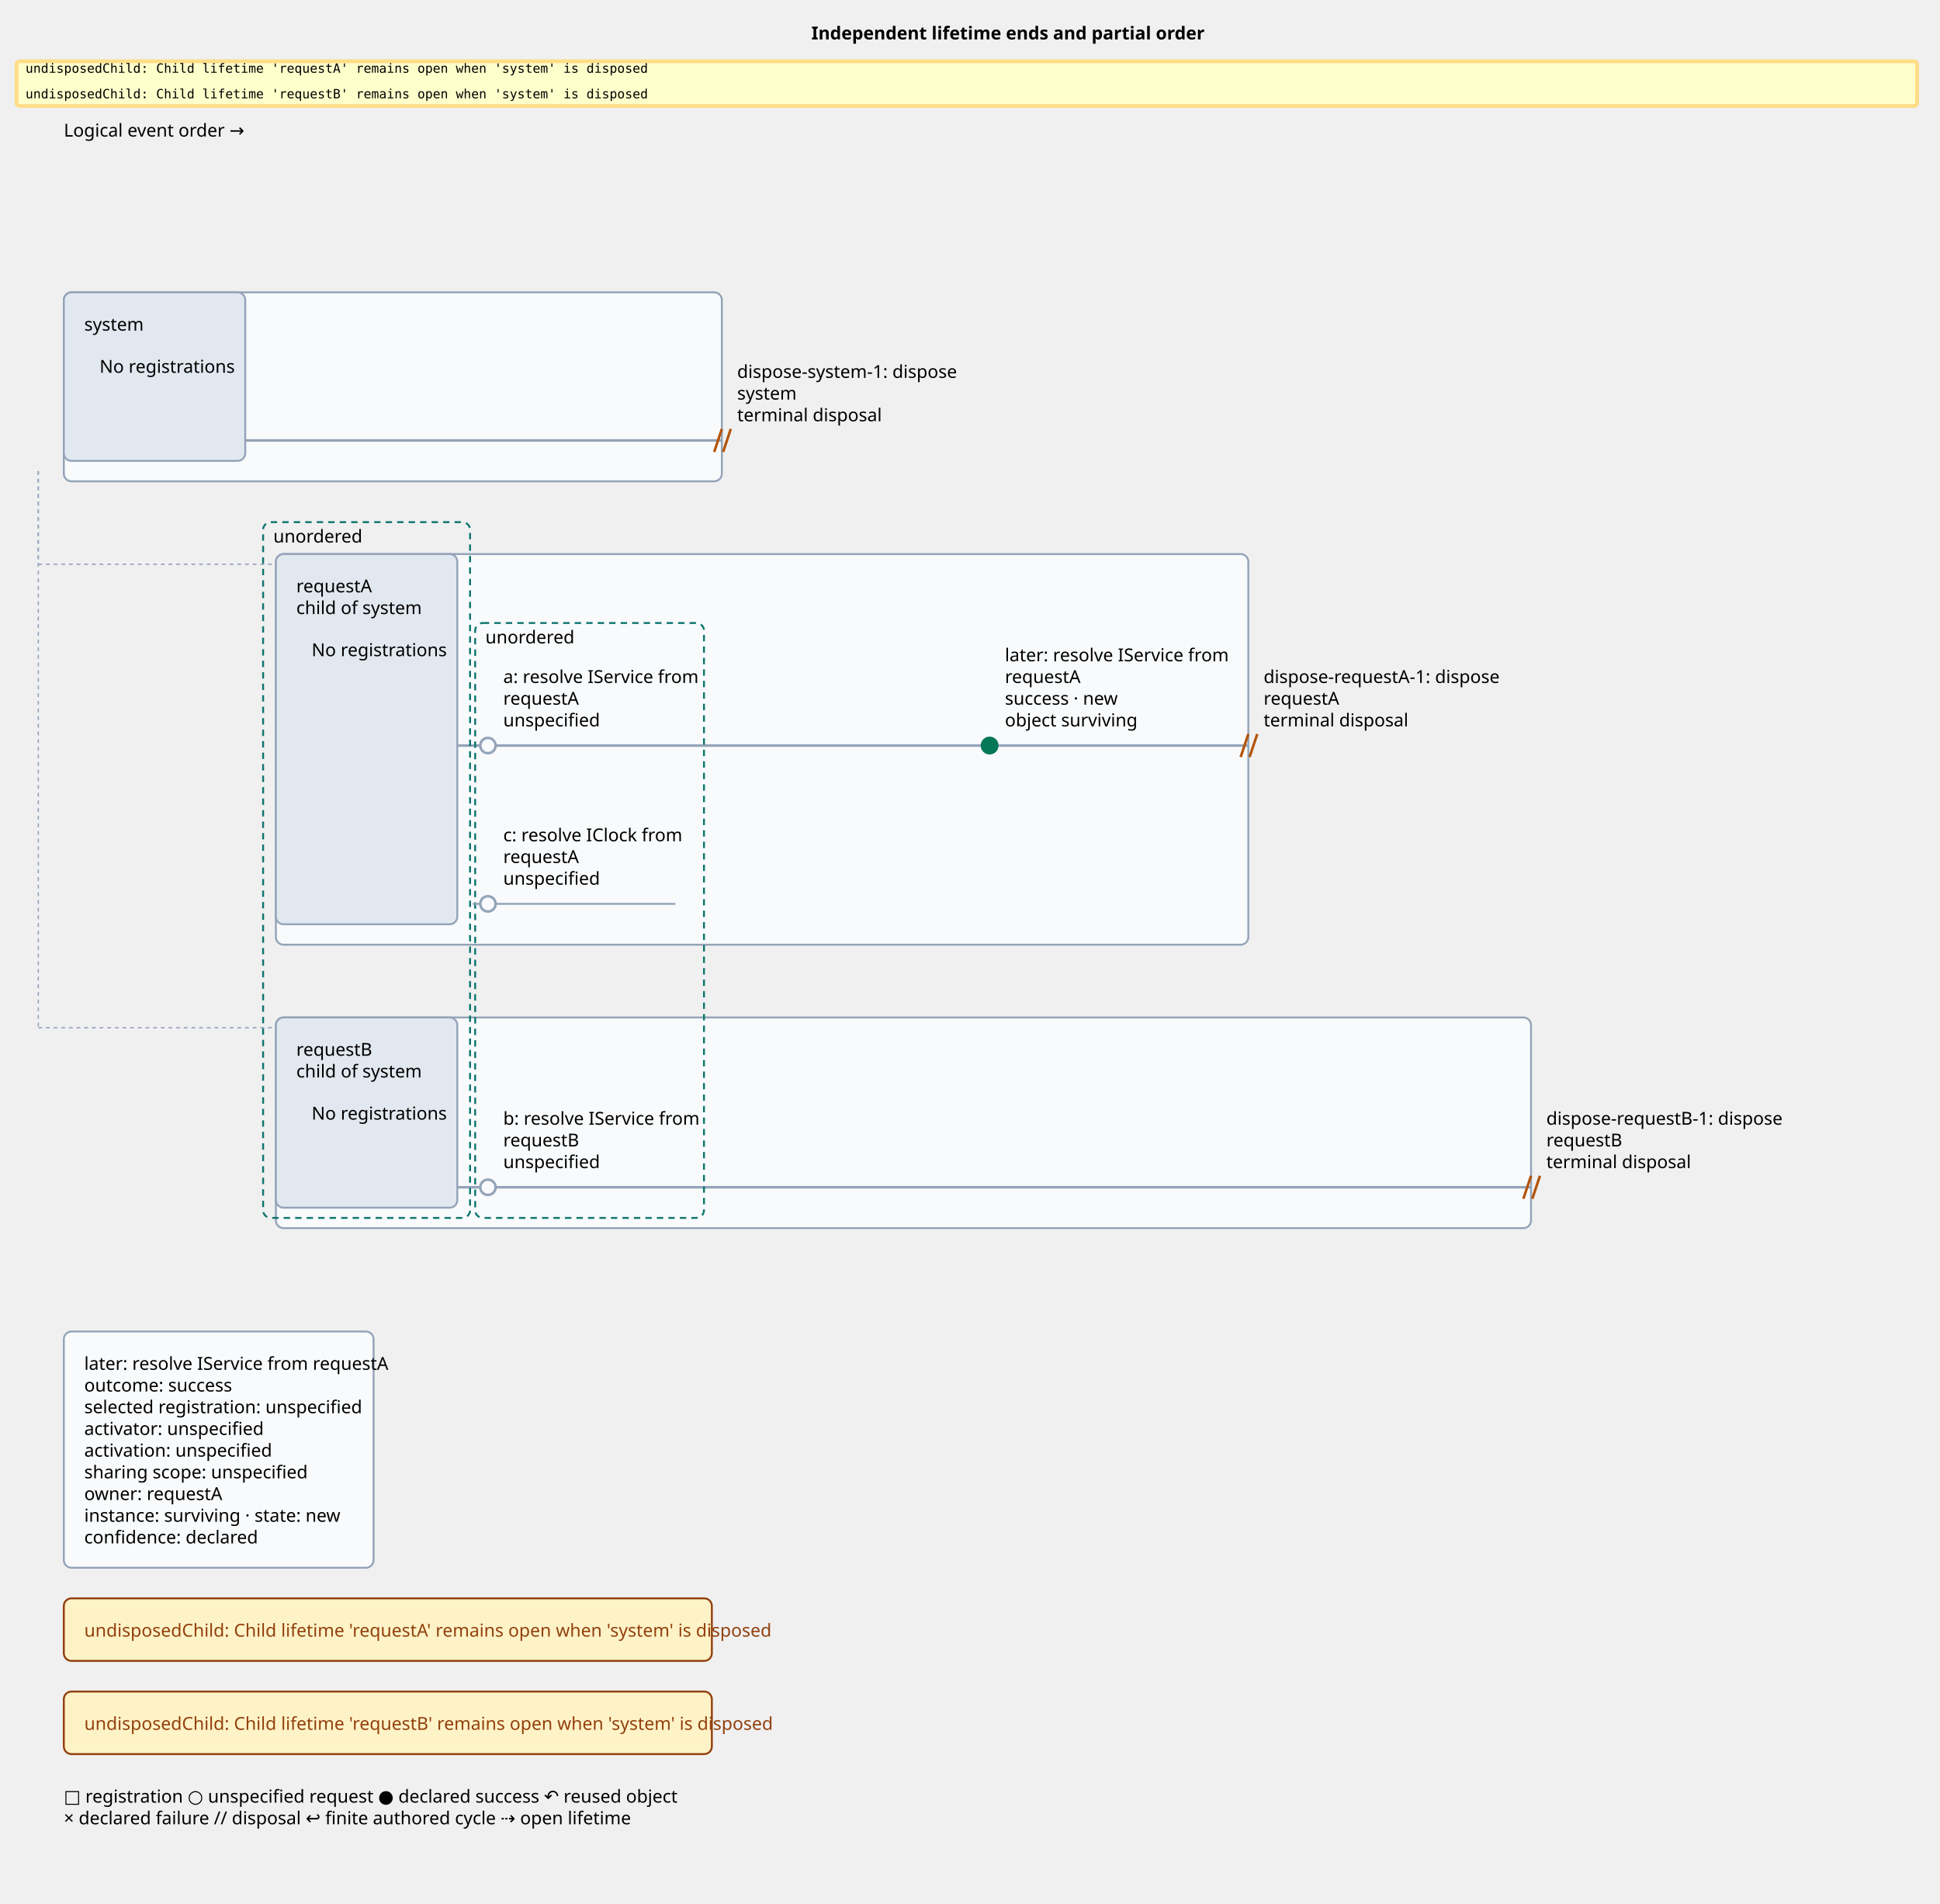
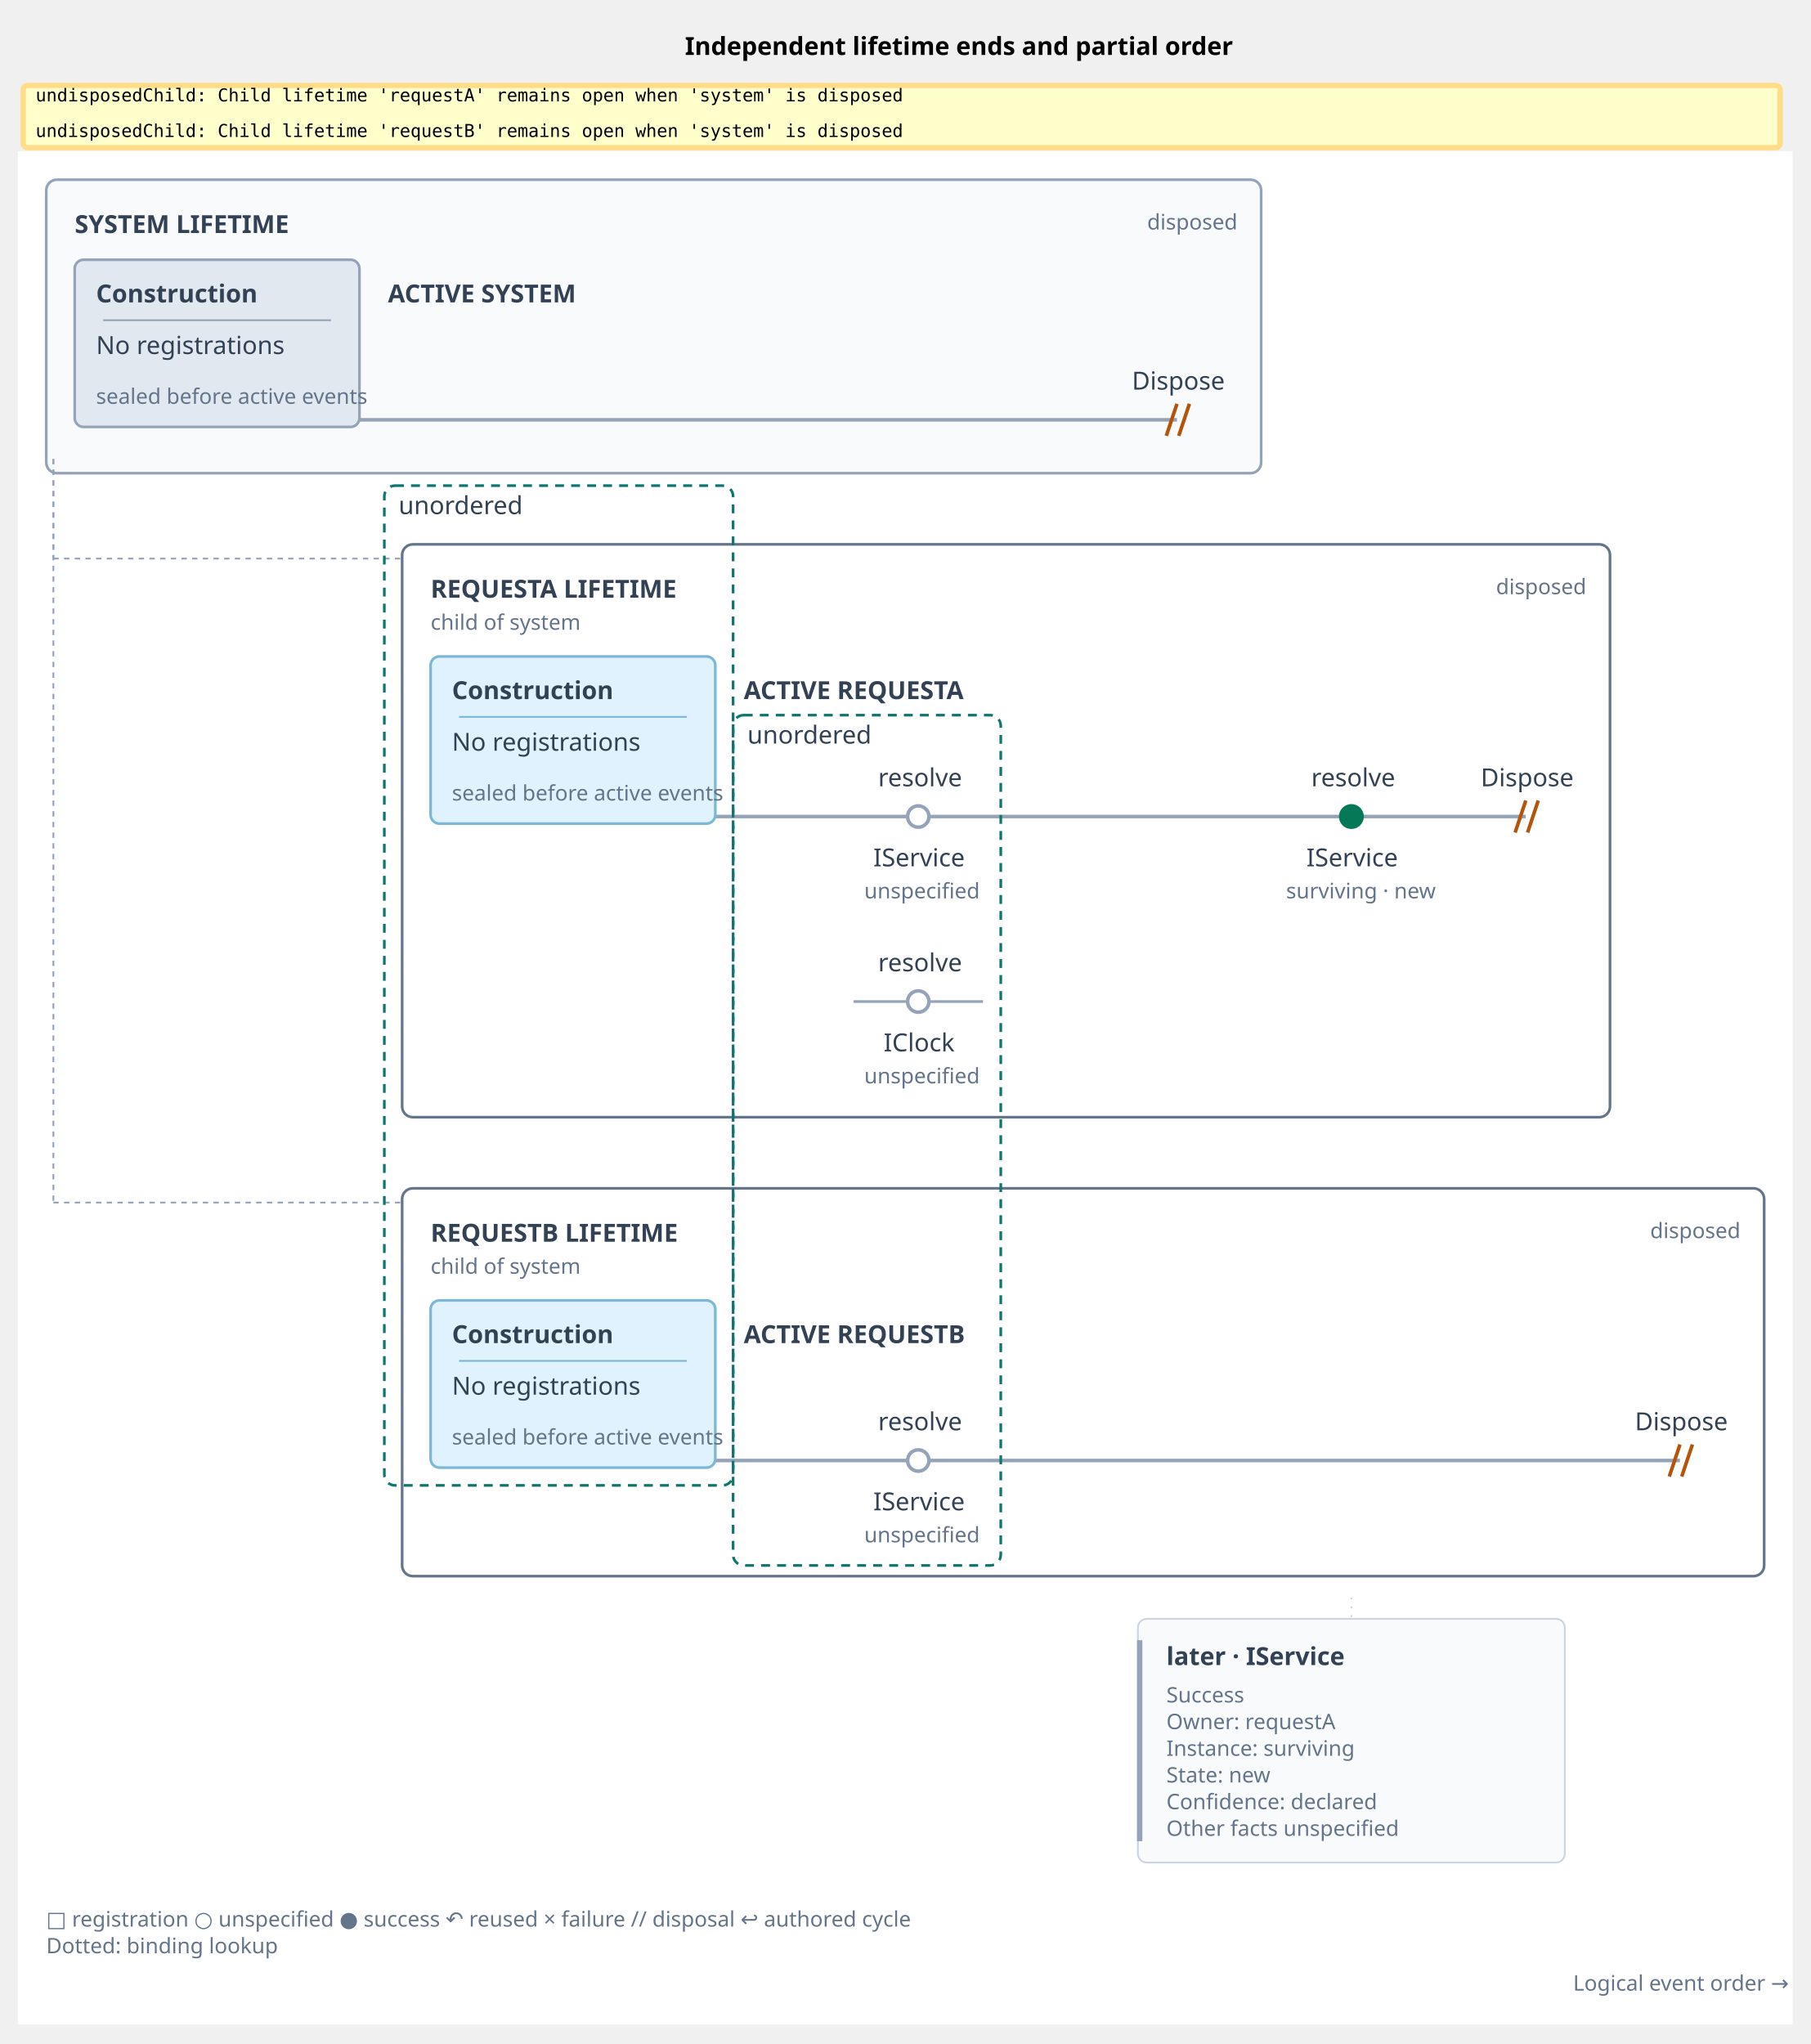
- <svg xmlns="http://www.w3.org/2000/svg" contentStyleType="text/css" data-diagram-type="AUTOFAC" height="1491px" preserveAspectRatio="none" style="width:1520px;height:1491px;background:#FFFFFF;" version="1.1" viewBox="0 0 1520 1491" width="1520px" zoomAndPan="magnify">
+ <svg xmlns="http://www.w3.org/2000/svg" contentStyleType="text/css" data-diagram-type="AUTOFAC" height="1149px" preserveAspectRatio="none" style="width:1018px;height:1149px;background:#FFFFFF;" version="1.1" viewBox="0 0 1018 1149" width="1018px" zoomAndPan="magnify">
  <defs />
  <g font-family="sans-serif" lengthAdjust="spacing">
    <g class="title">
-       <text fill="#000" font-size="14" font-weight="700" textLength="246.663" x="635.713" y="30.889">Independent lifetime ends and partial order</text>
+       <text fill="#000" font-size="14" font-weight="700" textLength="246.663" x="385.012" y="30.889">Independent lifetime ends and partial order</text>
    </g>
-     <rect fill="#FFC" height="35" rx="2.5" ry="2.5" style="stroke:#FD8;stroke-width:3;" width="1489.088" x="13" y="48" />
+     <rect fill="#FFC" height="35" rx="2.5" ry="2.5" style="stroke:#FD8;stroke-width:3;" width="987.687" x="13" y="48" />
    <text fill="#000" font-family="monospace" font-size="10" textLength="339.812" x="20" y="57">undisposedChild: Child lifetime 'requestA' remains open when 'system' is disposed</text>
    <text fill="#000" font-family="monospace" font-size="10" textLength="339.812" x="20" y="77">undisposedChild: Child lifetime 'requestB' remains open when 'system' is disposed</text>
-     <text fill="#000" font-size="14" textLength="125.3" x="50" y="107">Logical event order →</text>
+     <rect fill="#FFF" height="1053" width="997.687" x="10" y="85" />
    <g class="autofac-scope" data-source-line="2" id="af-scope-system">
-       <rect fill="#F8FAFC" height="148" rx="6" ry="6" style="stroke:#94A3B8;stroke-width:1.5;" width="515.575" x="50" y="229" />
-       <line style="stroke:#94A3B8;stroke-width:2;" x1="192.15" x2="565.575" y1="345" y2="345" />
+       <rect fill="#F8FAFC" height="165" rx="6" ry="6" style="stroke:#94A3B8;stroke-width:1.5;" width="682.937" x="26" y="101" />
+       <g class="autofac-event" data-source-line="2" id="af-event-birth-system">
+         <text fill="#334155" font-size="14" font-weight="700" textLength="120.663" x="42" y="131">SYSTEM LIFETIME</text>
+         <text fill="#64748B" font-size="12" textLength="48.075" x="644.862" y="129">disposed</text>
+       </g>
+       <text fill="#334155" font-size="14" font-weight="700" textLength="108.325" x="218.05" y="170">ACTIVE SYSTEM</text>
+       <line style="stroke:#94A3B8;stroke-width:2;" x1="202.05" x2="661.606" y1="236" y2="236" />
    </g>
    <g class="autofac-scope" data-source-line="4" id="af-scope-requestA">
-       <rect fill="#F8FAFC" height="306" rx="6" ry="6" style="stroke:#94A3B8;stroke-width:1.5;" width="761.913" x="216.15" y="434" />
-       <line style="stroke:#94A3B8;stroke-width:2;" x1="358.3" x2="978.063" y1="584" y2="584" />
-       <line style="stroke:#94A3B8;stroke-width:1;stroke-dasharray:3,3;" x1="30" x2="30" y1="369" y2="442" />
-       <line style="stroke:#94A3B8;stroke-width:1;stroke-dasharray:3,3;" x1="30" x2="216.15" y1="442" y2="442" />
+       <rect fill="#FFF" height="322" rx="6" ry="6" style="stroke:#64748B;stroke-width:1.5;" width="678.975" x="226.05" y="306" />
+       <g class="autofac-event" data-source-line="4" id="af-event-birth-requestA">
+         <text fill="#334155" font-size="14" font-weight="700" textLength="140.175" x="242.05" y="336">REQUESTA LIFETIME</text>
+         <text fill="#64748B" font-size="12" textLength="72.675" x="242.05" y="354">child of system</text>
+         <text fill="#64748B" font-size="12" textLength="48.075" x="840.95" y="334">disposed</text>
+       </g>
+       <text fill="#334155" font-size="14" font-weight="700" textLength="127.837" x="418.1" y="393">ACTIVE REQUESTA</text>
+       <line style="stroke:#94A3B8;stroke-width:2;" x1="402.1" x2="857.694" y1="459" y2="459" />
+       <line style="stroke:#94A3B8;stroke-width:1;stroke-dasharray:3,3;" x1="30" x2="30" y1="258" y2="314" />
+       <line style="stroke:#94A3B8;stroke-width:1;stroke-dasharray:3,3;" x1="30" x2="226.05" y1="314" y2="314" />
    </g>
    <g class="autofac-scope" data-source-line="5" id="af-scope-requestB">
-       <rect fill="#F8FAFC" height="165" rx="6" ry="6" style="stroke:#94A3B8;stroke-width:1.5;" width="983.425" x="216.15" y="797" />
-       <line style="stroke:#94A3B8;stroke-width:2;" x1="358.3" x2="1199.575" y1="930" y2="930" />
-       <line style="stroke:#94A3B8;stroke-width:1;stroke-dasharray:3,3;" x1="30" x2="30" y1="369" y2="805" />
-       <line style="stroke:#94A3B8;stroke-width:1;stroke-dasharray:3,3;" x1="30" x2="216.15" y1="805" y2="805" />
+       <rect fill="#FFF" height="218" rx="6" ry="6" style="stroke:#64748B;stroke-width:1.5;" width="765.637" x="226.05" y="668" />
+       <g class="autofac-event" data-source-line="5" id="af-event-birth-requestB">
+         <text fill="#334155" font-size="14" font-weight="700" textLength="140.175" x="242.05" y="698">REQUESTB LIFETIME</text>
+         <text fill="#64748B" font-size="12" textLength="72.675" x="242.05" y="716">child of system</text>
+         <text fill="#64748B" font-size="12" textLength="48.075" x="927.612" y="696">disposed</text>
+       </g>
+       <text fill="#334155" font-size="14" font-weight="700" textLength="127.837" x="418.1" y="755">ACTIVE REQUESTB</text>
+       <line style="stroke:#94A3B8;stroke-width:2;" x1="402.1" x2="944.356" y1="821" y2="821" />
+       <line style="stroke:#94A3B8;stroke-width:1;stroke-dasharray:3,3;" x1="30" x2="30" y1="258" y2="676" />
+       <line style="stroke:#94A3B8;stroke-width:1;stroke-dasharray:3,3;" x1="30" x2="226.05" y1="676" y2="676" />
    </g>
    <g class="autofac-construction" data-source-line="2" id="af-construction-system">
-       <rect fill="#E2E8F0" height="132" rx="6" ry="6" style="stroke:#94A3B8;stroke-width:1.5;" width="142.15" x="50" y="229" />
-       <g class="autofac-event" data-source-line="2" id="af-event-birth-system">
-         <text fill="#000" font-size="14" textLength="44.275" x="66" y="259">system</text>
+       <rect fill="#E2E8F0" height="94" rx="5" ry="5" style="stroke:#94A3B8;stroke-width:1.5;" width="160.05" x="42" y="146" />
+       <text fill="#334155" font-size="14" font-weight="700" textLength="78.575" x="54" y="170">Construction</text>
+       <line style="stroke:#94A3B8;stroke-width:1;" x1="58" x2="186.05" y1="180" y2="180" />
+       <g class="autofac-construction" data-source-line="2" id="af-empty-system">
+         <text fill="#334155" font-size="14" textLength="94.15" x="54" y="199">No registrations</text>
      </g>
-       <g class="autofac-construction" data-source-line="2" id="af-empty-system">
-         <text fill="#000" font-size="14" textLength="94.15" x="78" y="292">No registrations</text>
-       </g>
+       <text fill="#64748B" font-size="12" textLength="136.05" x="54" y="227">sealed before active events</text>
    </g>
    <g class="autofac-construction" data-source-line="4" id="af-construction-requestA">
-       <rect fill="#E2E8F0" height="290" rx="6" ry="6" style="stroke:#94A3B8;stroke-width:1.5;" width="142.15" x="216.15" y="434" />
-       <g class="autofac-event" data-source-line="4" id="af-event-birth-requestA">
-         <text fill="#000" font-size="14" textLength="56" x="232.15" y="464">requestA</text>
-         <text fill="#000" font-size="14" textLength="84.788" x="232.15" y="481">child of system</text>
+       <rect fill="#E0F2FE" height="94" rx="5" ry="5" style="stroke:#7CB7D8;stroke-width:1.5;" width="160.05" x="242.05" y="369" />
+       <text fill="#334155" font-size="14" font-weight="700" textLength="78.575" x="254.05" y="393">Construction</text>
+       <line style="stroke:#7CB7D8;stroke-width:1;" x1="258.05" x2="386.1" y1="403" y2="403" />
+       <g class="autofac-construction" data-source-line="4" id="af-empty-requestA">
+         <text fill="#334155" font-size="14" textLength="94.15" x="254.05" y="422">No registrations</text>
      </g>
-       <g class="autofac-construction" data-source-line="4" id="af-empty-requestA">
-         <text fill="#000" font-size="14" textLength="94.15" x="244.15" y="514">No registrations</text>
-       </g>
+       <text fill="#64748B" font-size="12" textLength="136.05" x="254.05" y="450">sealed before active events</text>
    </g>
    <g class="autofac-construction" data-source-line="5" id="af-construction-requestB">
-       <rect fill="#E2E8F0" height="149" rx="6" ry="6" style="stroke:#94A3B8;stroke-width:1.5;" width="142.15" x="216.15" y="797" />
-       <g class="autofac-event" data-source-line="5" id="af-event-birth-requestB">
-         <text fill="#000" font-size="14" textLength="56" x="232.15" y="827">requestB</text>
-         <text fill="#000" font-size="14" textLength="84.788" x="232.15" y="844">child of system</text>
+       <rect fill="#E0F2FE" height="94" rx="5" ry="5" style="stroke:#7CB7D8;stroke-width:1.5;" width="160.05" x="242.05" y="731" />
+       <text fill="#334155" font-size="14" font-weight="700" textLength="78.575" x="254.05" y="755">Construction</text>
+       <line style="stroke:#7CB7D8;stroke-width:1;" x1="258.05" x2="386.1" y1="765" y2="765" />
+       <g class="autofac-construction" data-source-line="5" id="af-empty-requestB">
+         <text fill="#334155" font-size="14" textLength="94.15" x="254.05" y="784">No registrations</text>
      </g>
-       <g class="autofac-construction" data-source-line="5" id="af-empty-requestB">
-         <text fill="#000" font-size="14" textLength="94.15" x="244.15" y="877">No registrations</text>
-       </g>
+       <text fill="#64748B" font-size="12" textLength="136.05" x="254.05" y="812">sealed before active events</text>
    </g>
    <g class="autofac-unordered" data-source-line="4" id="af-unordered-parallel-1">
-       <rect fill="none" height="545" rx="6" ry="6" style="stroke:#0F766E;stroke-width:1.5;stroke-dasharray:5,4;" width="162.15" x="206.15" y="409" />
-       <text fill="#000" font-size="14" textLength="63.787" x="214.15" y="425">unordered</text>
+       <rect fill="none" height="562" rx="6" ry="6" style="stroke:#0F766E;stroke-width:1.5;stroke-dasharray:5,4;" width="196.05" x="216.05" y="273" />
+       <text fill="#334155" font-size="14" textLength="63.787" x="224.05" y="289">unordered</text>
    </g>
    <g class="autofac-unordered" data-source-line="8" id="af-unordered-parallel-2">
-       <rect fill="none" height="466" rx="6" ry="6" style="stroke:#0F766E;stroke-width:1.5;stroke-dasharray:5,4;" width="179.275" x="372.3" y="488" />
-       <text fill="#000" font-size="14" textLength="63.787" x="380.3" y="504">unordered</text>
+       <rect fill="none" height="478" rx="6" ry="6" style="stroke:#0F766E;stroke-width:1.5;stroke-dasharray:5,4;" width="150.462" x="412.1" y="402" />
+       <text fill="#334155" font-size="14" textLength="63.787" x="420.1" y="418">unordered</text>
    </g>
    <g class="autofac-event" data-source-line="8" id="af-event-a">
-       <ellipse cx="382.3" cy="584" fill="#F8FAFC" rx="6" ry="6" style="stroke:#94A3B8;stroke-width:2;" />
-       <text fill="#000" font-size="14" textLength="135.275" x="394.3" y="535">a: resolve IService from</text>
-       <text fill="#000" font-size="14" textLength="56" x="394.3" y="552">requestA</text>
-       <text fill="#000" font-size="14" textLength="70.875" x="394.3" y="569">unspecified</text>
+       <ellipse cx="516.188" cy="459" fill="#FFF" rx="6" ry="6" style="stroke:#94A3B8;stroke-width:2;" />
+       <text fill="#334155" font-size="14" textLength="45.15" x="493.613" y="442">resolve</text>
+       <text fill="#334155" font-size="14" textLength="50.575" x="490.9" y="487">IService</text>
+       <text fill="#64748B" font-size="12" textLength="60.75" x="485.813" y="505">unspecified</text>
    </g>
    <g class="autofac-event" data-source-line="9" id="af-event-b">
-       <ellipse cx="382.3" cy="930" fill="#F8FAFC" rx="6" ry="6" style="stroke:#94A3B8;stroke-width:2;" />
-       <text fill="#000" font-size="14" textLength="135.275" x="394.3" y="881">b: resolve IService from</text>
-       <text fill="#000" font-size="14" textLength="56" x="394.3" y="898">requestB</text>
-       <text fill="#000" font-size="14" textLength="70.875" x="394.3" y="915">unspecified</text>
+       <ellipse cx="516.188" cy="821" fill="#FFF" rx="6" ry="6" style="stroke:#94A3B8;stroke-width:2;" />
+       <text fill="#334155" font-size="14" textLength="45.15" x="493.613" y="804">resolve</text>
+       <text fill="#334155" font-size="14" textLength="50.575" x="490.9" y="849">IService</text>
+       <text fill="#64748B" font-size="12" textLength="60.75" x="485.813" y="867">unspecified</text>
    </g>
    <g class="autofac-event" data-source-line="10" id="af-event-c">
-       <line style="stroke:#94A3B8;stroke-width:1.5;" x1="370.3" x2="529.15" y1="708" y2="708" />
-       <ellipse cx="382.3" cy="708" fill="#F8FAFC" rx="6" ry="6" style="stroke:#94A3B8;stroke-width:2;" />
-       <text fill="#000" font-size="14" textLength="122.85" x="394.3" y="659">c: resolve IClock from</text>
-       <text fill="#000" font-size="14" textLength="56" x="394.3" y="676">requestA</text>
-       <text fill="#000" font-size="14" textLength="70.875" x="394.3" y="693">unspecified</text>
+       <line style="stroke:#94A3B8;stroke-width:1.5;" x1="479.813" x2="552.563" y1="563" y2="563" />
+       <ellipse cx="516.188" cy="563" fill="#FFF" rx="6" ry="6" style="stroke:#94A3B8;stroke-width:2;" />
+       <text fill="#334155" font-size="14" textLength="45.15" x="493.613" y="546">resolve</text>
+       <text fill="#334155" font-size="14" textLength="38.938" x="496.719" y="591">IClock</text>
+       <text fill="#64748B" font-size="12" textLength="60.75" x="485.813" y="609">unspecified</text>
    </g>
    <g class="autofac-event" data-source-line="12" id="af-event-dispose-system-1">
-       <line style="stroke:#B45309;stroke-width:2;" x1="559.575" x2="565.575" y1="354" y2="336" />
-       <line style="stroke:#B45309;stroke-width:2;" x1="566.575" x2="572.575" y1="354" y2="336" />
-       <text fill="#000" font-size="14" textLength="161.788" x="577.575" y="296">dispose-system-1: dispose</text>
-       <text fill="#000" font-size="14" textLength="44.275" x="577.575" y="313">system</text>
-       <text fill="#000" font-size="14" textLength="101.238" x="577.575" y="330">terminal disposal</text>
+       <line style="stroke:#B45309;stroke-width:2;" x1="655.606" x2="661.606" y1="245" y2="227" />
+       <line style="stroke:#B45309;stroke-width:2;" x1="662.606" x2="668.606" y1="245" y2="227" />
+       <text fill="#334155" font-size="14" textLength="50.663" x="636.275" y="219">Dispose</text>
    </g>
    <g class="autofac-event" data-source-line="13" id="af-event-later">
-       <ellipse cx="775.363" cy="584" fill="#047857" rx="6" ry="6" style="stroke:#047857;stroke-width:2;" />
+       <ellipse cx="759.65" cy="459" fill="#047857" rx="6" ry="6" style="stroke:#047857;stroke-width:2;" />
+       <text fill="#334155" font-size="14" textLength="45.15" x="737.075" y="442">resolve</text>
      <g class="autofac-instance" data-source-line="13" id="af-instance-surviving-later">
-         <text fill="#000" font-size="14" textLength="154.7" x="787.363" y="518">later: resolve IService from</text>
-         <text fill="#000" font-size="14" textLength="56" x="787.363" y="535">requestA</text>
-         <text fill="#000" font-size="14" textLength="80.938" x="787.363" y="552">success · new</text>
-         <text fill="#000" font-size="14" textLength="92.663" x="787.363" y="569">object surviving</text>
+         <text fill="#334155" font-size="14" textLength="50.575" x="734.362" y="487">IService</text>
+         <text fill="#64748B" font-size="12" textLength="73.425" x="722.937" y="505">surviving · new</text>
      </g>
    </g>
    <g class="autofac-event" data-source-line="15" id="af-event-dispose-requestA-1">
-       <line style="stroke:#B45309;stroke-width:2;" x1="972.063" x2="978.063" y1="593" y2="575" />
-       <line style="stroke:#B45309;stroke-width:2;" x1="979.063" x2="985.063" y1="593" y2="575" />
-       <text fill="#000" font-size="14" textLength="173.513" x="990.063" y="535">dispose-requestA-1: dispose</text>
-       <text fill="#000" font-size="14" textLength="56" x="990.063" y="552">requestA</text>
-       <text fill="#000" font-size="14" textLength="101.238" x="990.063" y="569">terminal disposal</text>
+       <line style="stroke:#B45309;stroke-width:2;" x1="851.694" x2="857.694" y1="468" y2="450" />
+       <line style="stroke:#B45309;stroke-width:2;" x1="858.694" x2="864.694" y1="468" y2="450" />
+       <text fill="#334155" font-size="14" textLength="50.663" x="832.362" y="442">Dispose</text>
    </g>
    <g class="autofac-event" data-source-line="16" id="af-event-dispose-requestB-1">
-       <line style="stroke:#B45309;stroke-width:2;" x1="1193.575" x2="1199.575" y1="939" y2="921" />
-       <line style="stroke:#B45309;stroke-width:2;" x1="1200.575" x2="1206.575" y1="939" y2="921" />
-       <text fill="#000" font-size="14" textLength="173.513" x="1211.575" y="881">dispose-requestB-1: dispose</text>
-       <text fill="#000" font-size="14" textLength="56" x="1211.575" y="898">requestB</text>
-       <text fill="#000" font-size="14" textLength="101.238" x="1211.575" y="915">terminal disposal</text>
+       <line style="stroke:#B45309;stroke-width:2;" x1="938.356" x2="944.356" y1="830" y2="812" />
+       <line style="stroke:#B45309;stroke-width:2;" x1="945.356" x2="951.356" y1="830" y2="812" />
+       <text fill="#334155" font-size="14" textLength="50.663" x="919.025" y="804">Dispose</text>
    </g>
    <g class="autofac-diagnostic" data-source-line="13" id="af-diagnostic-later">
-       <rect fill="#F8FAFC" height="185" rx="6" ry="6" style="stroke:#94A3B8;stroke-width:1.5;" width="242.7" x="50" y="1043" />
-       <text fill="#000" font-size="14" textLength="210.7" x="66" y="1073">later: resolve IService from requestA</text>
-       <text fill="#000" font-size="14" textLength="108.063" x="66" y="1090">outcome: success</text>
-       <text fill="#000" font-size="14" textLength="196.088" x="66" y="1107">selected registration: unspecified</text>
-       <text fill="#000" font-size="14" textLength="127.575" x="66" y="1124">activator: unspecified</text>
-       <text fill="#000" font-size="14" textLength="133.875" x="66" y="1141">activation: unspecified</text>
-       <text fill="#000" font-size="14" textLength="158.025" x="66" y="1158">sharing scope: unspecified</text>
-       <text fill="#000" font-size="14" textLength="98" x="66" y="1175">owner: requestA</text>
-       <text fill="#000" font-size="14" textLength="175.788" x="66" y="1192">instance: surviving · state: new</text>
-       <text fill="#000" font-size="14" textLength="125.3" x="66" y="1209">confidence: declared</text>
-     </g>
-     <g class="autofac-diagnostic" data-source-line="12" id="af-diagnostic-warning-dispose-system-1-1">
-       <rect fill="#FEF3C7" height="49" rx="6" ry="6" style="stroke:#92400E;stroke-width:1.5;" width="507.737" x="50" y="1252" />
-       <text fill="#92400E" font-size="14" textLength="475.737" x="66" y="1282">undisposedChild: Child lifetime 'requestA' remains open when 'system' is disposed</text>
-     </g>
-     <g class="autofac-diagnostic" data-source-line="12" id="af-diagnostic-warning-dispose-system-1-2">
-       <rect fill="#FEF3C7" height="49" rx="6" ry="6" style="stroke:#92400E;stroke-width:1.5;" width="507.737" x="50" y="1325" />
-       <text fill="#92400E" font-size="14" textLength="475.737" x="66" y="1355">undisposedChild: Child lifetime 'requestB' remains open when 'system' is disposed</text>
+       <line style="stroke:#CBD5E1;stroke-width:1;stroke-dasharray:1,4;" x1="759.65" x2="759.65" y1="898" y2="910" />
+       <line style="stroke:#CBD5E1;stroke-width:1;stroke-dasharray:1,4;" x1="759.65" x2="655.65" y1="910" y2="910" />
+       <rect fill="#F8FAFC" height="137" rx="5" ry="5" style="stroke:#CBD5E1;stroke-width:1;" width="240" x="639.65" y="910" />
+       <line style="stroke:#94A3B8;stroke-width:3;" x1="640.65" x2="640.65" y1="922" y2="1035" />
+       <text fill="#334155" font-size="14" font-weight="700" textLength="82.425" x="655.65" y="936">later · IService</text>
+       <text fill="#64748B" font-size="12" textLength="45.375" x="655.65" y="957">Success</text>
+       <text fill="#64748B" font-size="12" textLength="86.625" x="655.65" y="972">Owner: requestA</text>
+       <text fill="#64748B" font-size="12" textLength="96" x="655.65" y="987">Instance: surviving</text>
+       <text fill="#64748B" font-size="12" textLength="53.325" x="655.65" y="1002">State: new</text>
+       <text fill="#64748B" font-size="12" textLength="110.1" x="655.65" y="1017">Confidence: declared</text>
+       <text fill="#64748B" font-size="12" textLength="115.95" x="655.65" y="1032">Other facts unspecified</text>
    </g>
    <g class="autofac-legend" id="af-legend">
-       <text fill="#000" font-size="14" textLength="407.925" x="50" y="1412">□ registration   ○ unspecified request   ● declared success   ↶ reused object</text>
-       <text fill="#000" font-size="14" textLength="375.9" x="50" y="1429">× declared failure   // disposal   ↩ finite authored cycle   ⇢ open lifetime</text>
+       <text fill="#64748B" font-size="12" textLength="407.1" x="26" y="1083">□ registration   ○ unspecified   ● success   ↶ reused   × failure   // disposal   ↩ authored cycle</text>
+       <text fill="#64748B" font-size="12" textLength="112.8" x="26" y="1098">Dotted: binding lookup</text>
+       <text fill="#64748B" font-size="12" textLength="107.4" x="884.287" y="1119">Logical event order →</text>
    </g>
  </g>
</svg>
